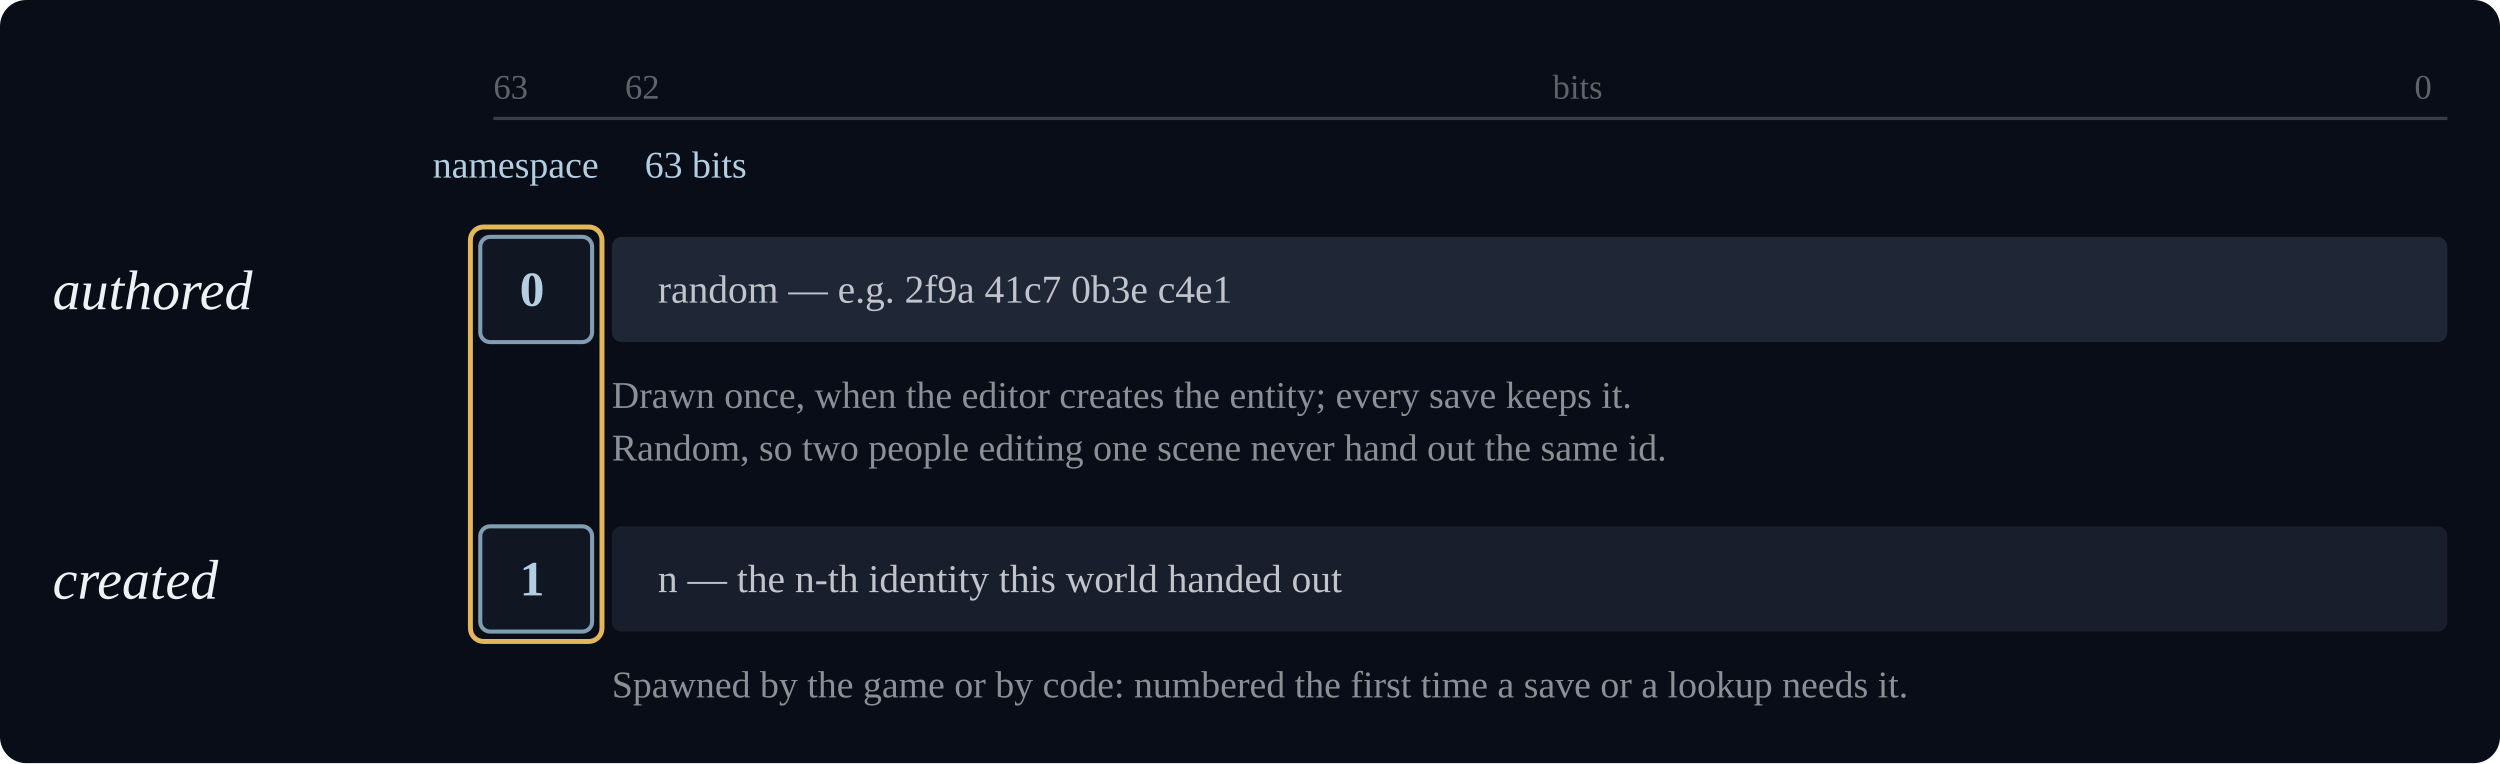
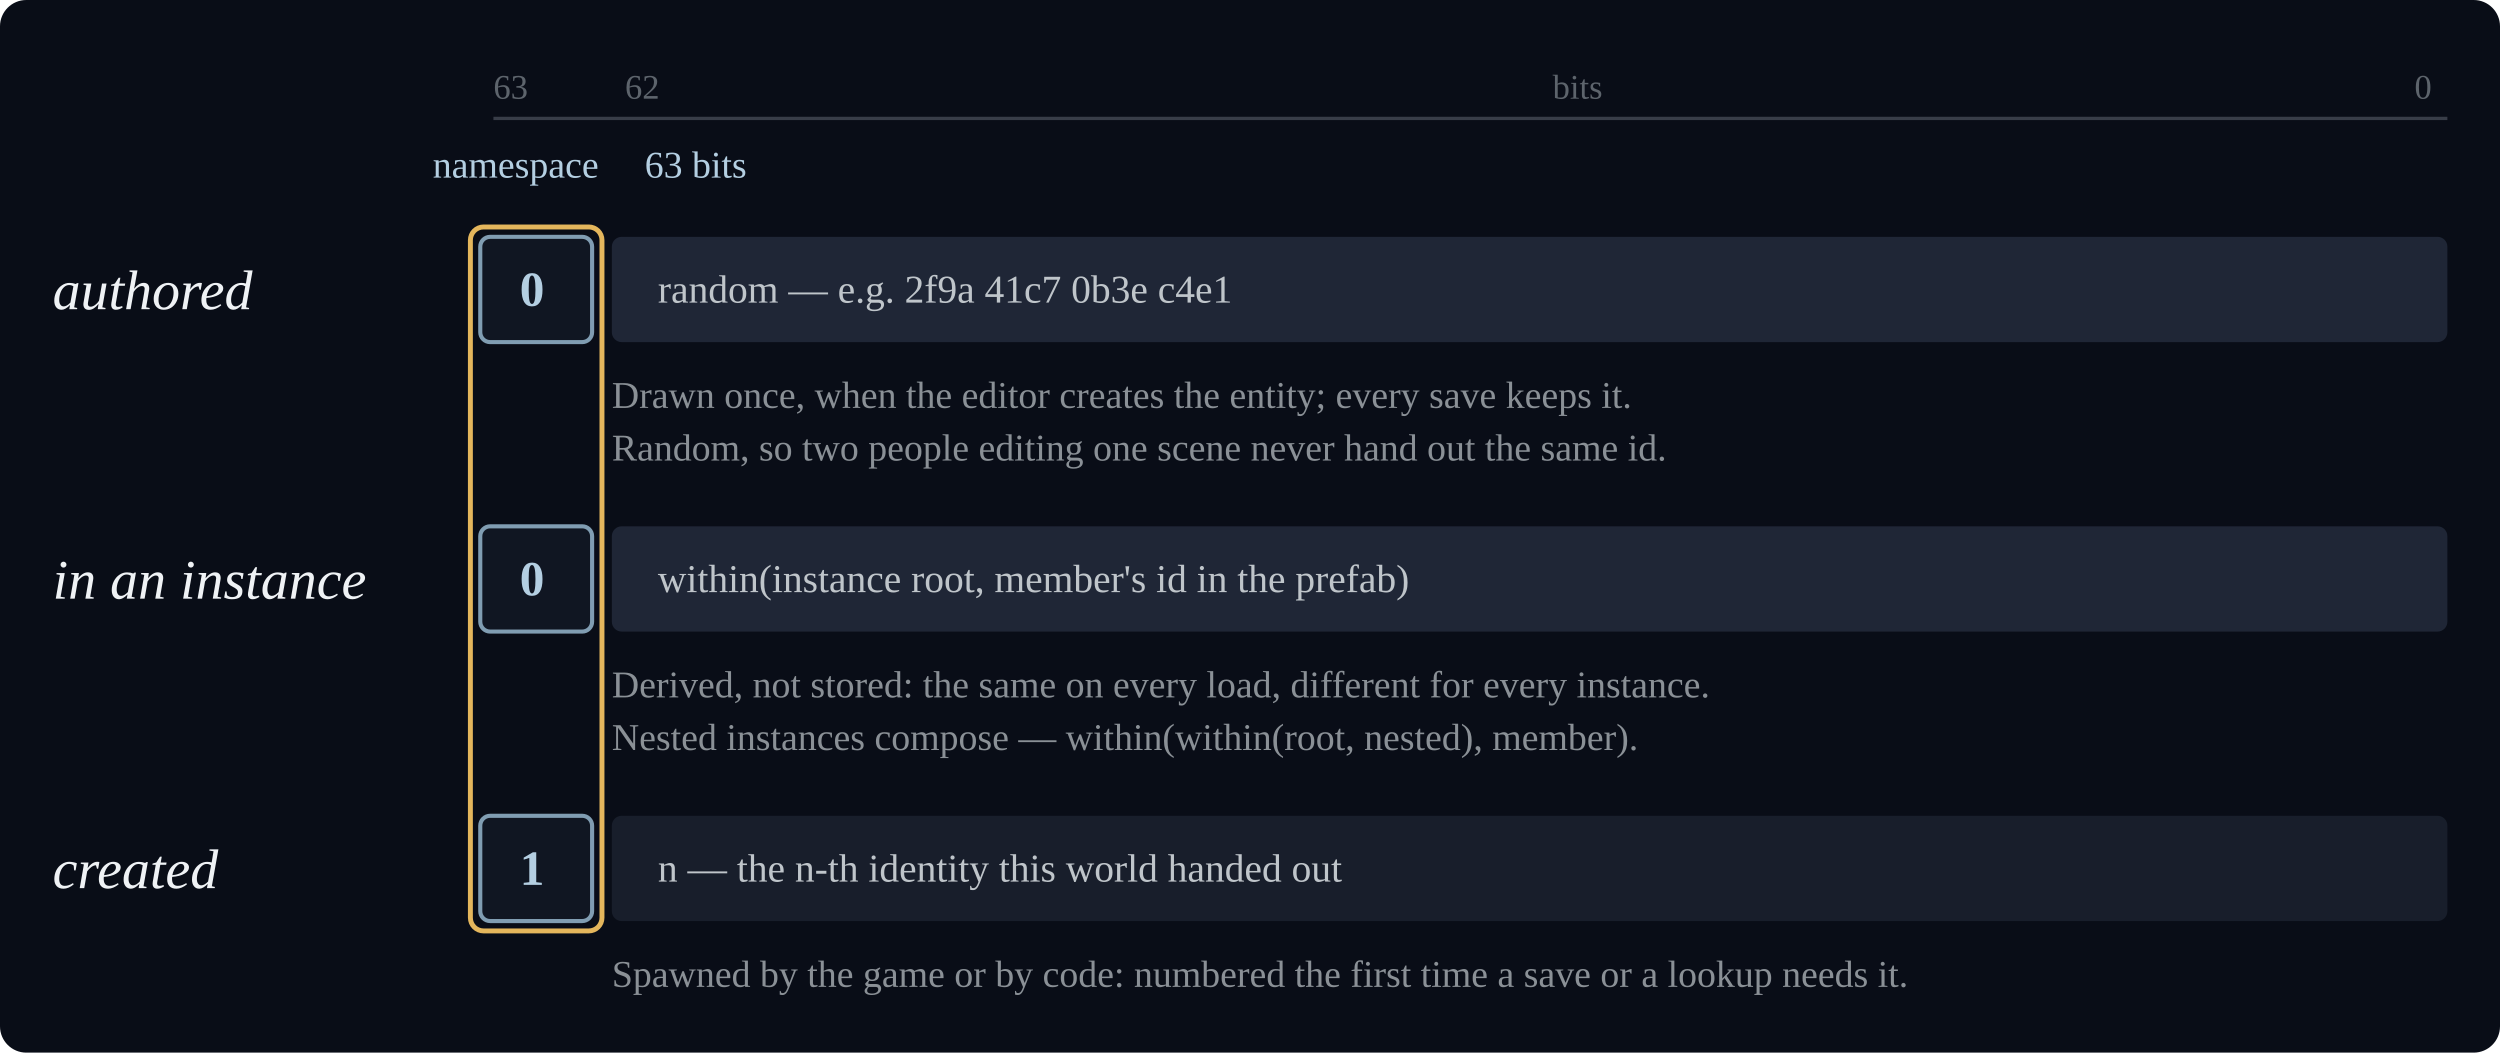
- <svg xmlns="http://www.w3.org/2000/svg" class="kp-figure" viewBox="0 0 760 232" role="img" aria-labelledby="kp-id-title kp-id-desc">
+ <svg xmlns="http://www.w3.org/2000/svg" class="kp-figure" viewBox="0 0 760 320" role="img" aria-labelledby="kp-id-title kp-id-desc">
  <style>
    .kp-figure { width: 100%; height: auto; display: block; margin: 1.5rem 0; }
    .kp-bg { fill: var(--k-bg-0, #090d17); }
    .kp-cell { fill: var(--k-bg-3, #1f2636); }
    .kp-cell-soft { fill: var(--k-bg-2, #181e2b); }
    .kp-bit { fill: var(--k-bg-1, #101622); stroke: var(--k-silver-dim, #809db2); stroke-width: 1.25; }
    .kp-tick { stroke: var(--k-line, #383d48); stroke-width: 1; }
    .kp-sel { fill: none; stroke: var(--k-gold, #e4b65c); stroke-width: 1.5; }
    .kp-station { fill: var(--k-fg-0, #eff2f5); font-family: var(--k-font-display, 'Fraunces', Georgia, serif); font-style: italic; font-size: 17px; }
    .kp-label { fill: var(--k-fg-2, #8a9096); font-family: var(--k-font-sans, 'Geist', system-ui, sans-serif); font-size: 11.5px; }
    .kp-head { fill: var(--k-silver, #b4cfe2); font-family: var(--k-font-sans, 'Geist', system-ui, sans-serif); font-size: 11.5px; font-weight: 500; }
    .kp-note { fill: var(--k-fg-3, #5d646c); font-family: var(--k-font-mono, 'Geist Mono', ui-monospace, monospace); font-size: 10.5px; }
    .kp-mono { fill: var(--k-fg-1, #bfc5ca); font-family: var(--k-font-mono, 'Geist Mono', ui-monospace, monospace); font-size: 12px; }
    .kp-bitval { fill: var(--k-silver, #b4cfe2); font-family: var(--k-font-mono, 'Geist Mono', ui-monospace, monospace); font-size: 15px; font-weight: 600; }
  </style>
-   <rect class="kp-bg" x="0" y="0" width="760" height="232" rx="8" />
+   <rect class="kp-bg" x="0" y="0" width="760" height="320" rx="8" />
  <text class="kp-note" x="150" y="30">63</text>
  <text class="kp-note" x="190" y="30">62</text>
  <text class="kp-note" x="472" y="30">bits</text>
  <text class="kp-note" x="734" y="30">0</text>
  <path class="kp-tick" d="M150,36 H744" />
  <text class="kp-head" x="182" y="54" text-anchor="end">namespace</text>
  <text class="kp-head" x="196" y="54">63 bits</text>
  <text class="kp-station" x="16" y="94">authored</text>
  <rect class="kp-bit" x="146" y="72" width="34" height="32" rx="3" />
  <text class="kp-bitval" x="158" y="93">0</text>
  <rect class="kp-cell" x="186" y="72" width="558" height="32" rx="3" />
  <text class="kp-mono" x="200" y="92">random — e.g. 2f9a 41c7 0b3e c4e1</text>
  <text class="kp-label" x="186" y="124">Drawn once, when the editor creates the entity; every save keeps it.</text>
  <text class="kp-label" x="186" y="140">Random, so two people editing one scene never hand out the same id.</text>
-   <text class="kp-station" x="16" y="182">created</text>
+   <text class="kp-station" x="16" y="182">in an instance</text>
  <rect class="kp-bit" x="146" y="160" width="34" height="32" rx="3" />
-   <text class="kp-bitval" x="158" y="181">1</text>
-   <rect class="kp-cell-soft" x="186" y="160" width="558" height="32" rx="3" />
-   <text class="kp-mono" x="200" y="180">n — the n-th identity this world handed out</text>
-   <text class="kp-label" x="186" y="212">Spawned by the game or by code: numbered the first time a save or a lookup needs it.</text>
-   <rect class="kp-sel" x="143" y="69" width="40" height="126" rx="4" />
+   <text class="kp-bitval" x="158" y="181">0</text>
+   <rect class="kp-cell" x="186" y="160" width="558" height="32" rx="3" />
+   <text class="kp-mono" x="200" y="180">within(instance root, member's id in the prefab)</text>
+   <text class="kp-label" x="186" y="212">Derived, not stored: the same on every load, different for every instance.</text>
+   <text class="kp-label" x="186" y="228">Nested instances compose — within(within(root, nested), member).</text>
+   <text class="kp-station" x="16" y="270">created</text>
+   <rect class="kp-bit" x="146" y="248" width="34" height="32" rx="3" />
+   <text class="kp-bitval" x="158" y="269">1</text>
+   <rect class="kp-cell-soft" x="186" y="248" width="558" height="32" rx="3" />
+   <text class="kp-mono" x="200" y="268">n — the n-th identity this world handed out</text>
+   <text class="kp-label" x="186" y="300">Spawned by the game or by code: numbered the first time a save or a lookup needs it.</text>
+   <rect class="kp-sel" x="143" y="69" width="40" height="214" rx="4" />
</svg>
